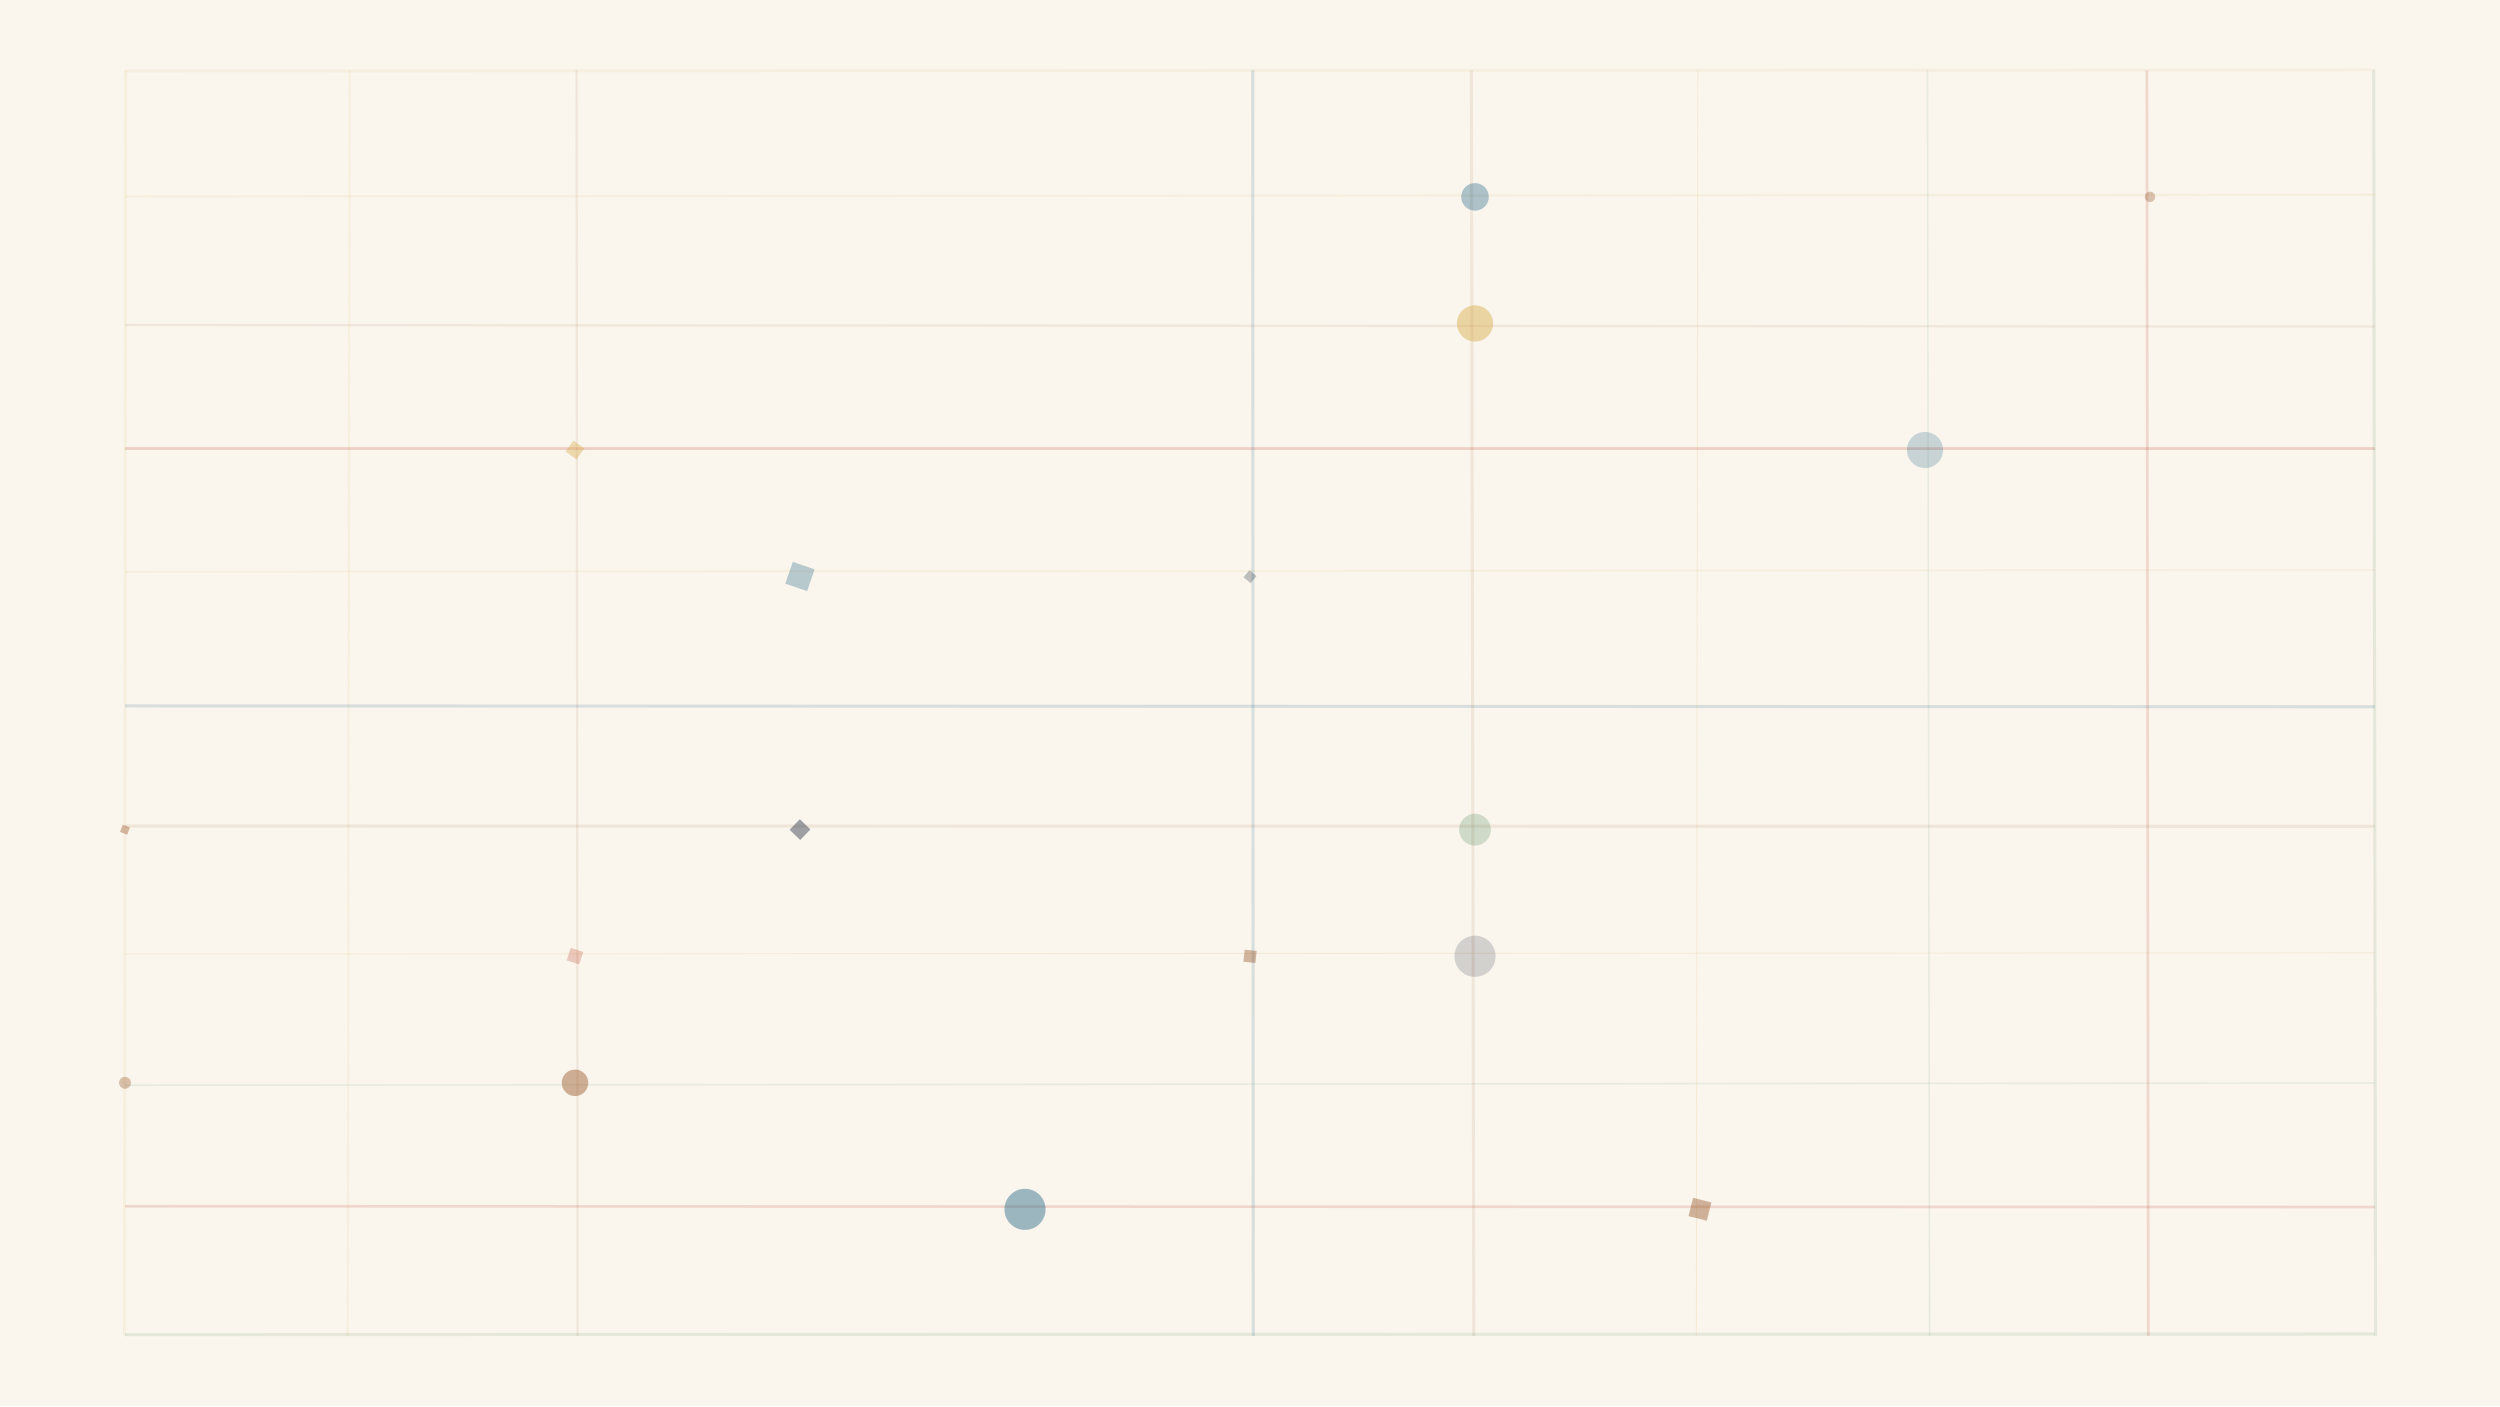
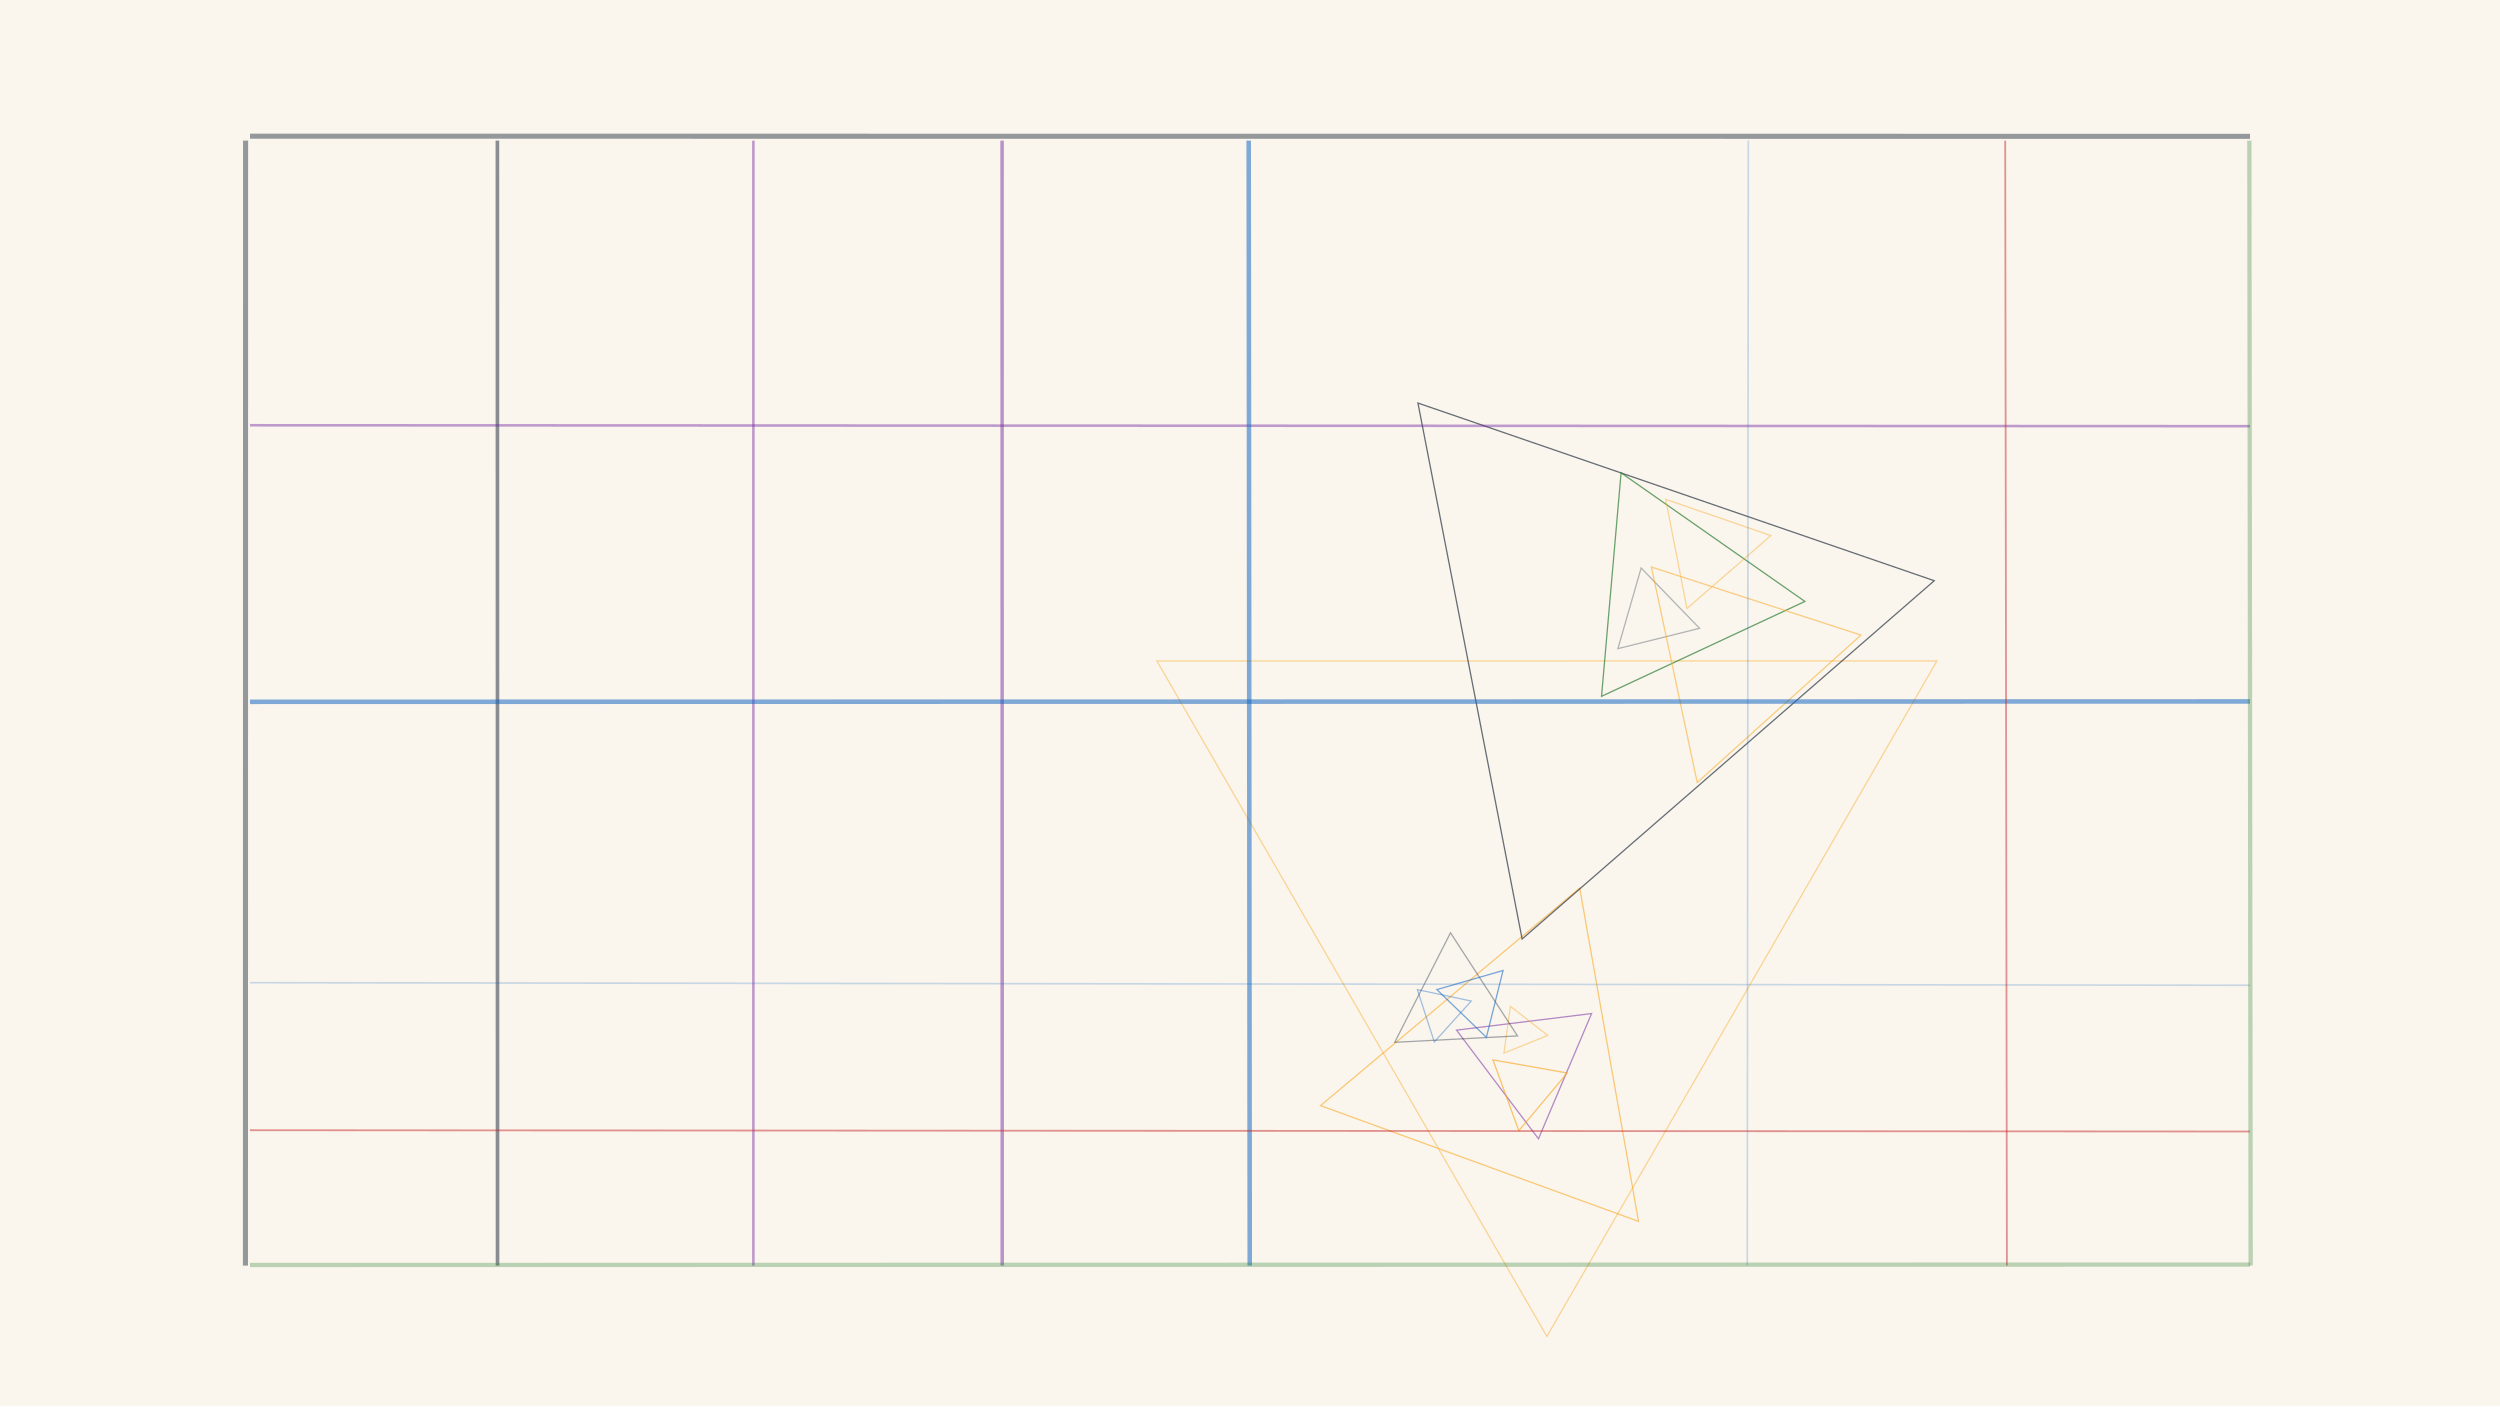
<svg xmlns="http://www.w3.org/2000/svg" viewBox="0 0 1920 1080" width="1920" height="1080">
  <rect width="1920" height="1080" fill="#FAF6EE" />
-   <line x1="96" y1="54.5" x2="1824" y2="53.7" stroke="#D4A843" stroke-width="2.3" opacity="0.09" />
-   <line x1="96.5" y1="54" x2="95.6" y2="1026" stroke="#D4A843" stroke-width="2.3" opacity="0.09" />
-   <line x1="96" y1="150.9" x2="1824" y2="149.5" stroke="#D4A843" stroke-width="1.8" opacity="0.09" />
-   <line x1="268.5" y1="54" x2="267.1" y2="1026" stroke="#D4A843" stroke-width="1.8" opacity="0.09" />
-   <line x1="96" y1="249.6" x2="1824" y2="250.8" stroke="#8B4513" stroke-width="1.8" opacity="0.09" />
-   <line x1="442.8" y1="54" x2="443.6" y2="1026" stroke="#8B4513" stroke-width="1.8" opacity="0.09" />
-   <line x1="96" y1="344.5" x2="1824" y2="344.5" stroke="#B7311A" stroke-width="2.1" opacity="0.20" />
-   <line x1="96" y1="439.1" x2="1824" y2="437.7" stroke="#D4A843" stroke-width="1.6" opacity="0.10" />
-   <line x1="96" y1="542.1" x2="1824" y2="542.8" stroke="#1B5E80" stroke-width="2.4" opacity="0.16" />
-   <line x1="962.1" y1="54" x2="962.5" y2="1026" stroke="#1B5E80" stroke-width="2.4" opacity="0.16" />
-   <line x1="96" y1="634.4" x2="1824" y2="634.6" stroke="#8B4513" stroke-width="2.4" opacity="0.10" />
-   <line x1="1130.0" y1="54" x2="1131.9" y2="1026" stroke="#8B4513" stroke-width="2.4" opacity="0.10" />
-   <line x1="96" y1="732.7" x2="1824" y2="731.8" stroke="#D4A843" stroke-width="0.8" opacity="0.16" />
-   <line x1="1303.9" y1="54" x2="1302.8" y2="1026" stroke="#D4A843" stroke-width="0.8" opacity="0.16" />
-   <line x1="96" y1="833.5" x2="1824" y2="831.7" stroke="#2B7038" stroke-width="1.2" opacity="0.09" />
-   <line x1="1480.3" y1="54" x2="1481.9" y2="1026" stroke="#2B7038" stroke-width="1.2" opacity="0.09" />
-   <line x1="96" y1="926.4" x2="1824" y2="927.0" stroke="#B7311A" stroke-width="2.1" opacity="0.16" />
-   <line x1="1648.8" y1="54" x2="1649.9" y2="1026" stroke="#B7311A" stroke-width="2.1" opacity="0.16" />
-   <line x1="96" y1="1025.0" x2="1824" y2="1024.5" stroke="#2B7038" stroke-width="2.4" opacity="0.11" />
-   <line x1="1823.0" y1="54" x2="1824.4" y2="1026" stroke="#2B7038" stroke-width="2.4" opacity="0.11" />
-   <rect x="93.0" y="634.2" width="6.0" height="6.0" fill="#8B4513" opacity="0.35" transform="rotate(21 96.0 637.2)" />
-   <circle cx="96.0" cy="831.6" r="4.6" fill="#8B4513" opacity="0.31" />
-   <rect x="436.4" y="340.4" width="10.4" height="10.4" fill="#D4A843" opacity="0.38" transform="rotate(36 441.6 345.6)" />
-   <rect x="436.5" y="729.3" width="10.1" height="10.1" fill="#B7311A" opacity="0.24" transform="rotate(18 441.6 734.4)" />
-   <circle cx="441.6" cy="831.6" r="10.2" fill="#8B4513" opacity="0.41" />
-   <rect x="605.5" y="433.9" width="17.7" height="17.7" fill="#1B5E80" opacity="0.30" transform="rotate(19 614.4 442.8)" />
-   <rect x="608.7" y="631.5" width="11.3" height="11.3" fill="#0A1628" opacity="0.39" transform="rotate(44 614.4 637.2)" />
-   <circle cx="787.2" cy="928.8" r="15.8" fill="#1B5E80" opacity="0.42" />
-   <rect x="956.5" y="439.3" width="7.1" height="7.1" fill="#0A1628" opacity="0.25" transform="rotate(40 960.0 442.8)" />
-   <rect x="955.4" y="729.8" width="9.3" height="9.3" fill="#8B4513" opacity="0.37" transform="rotate(6 960.0 734.4)" />
-   <circle cx="1132.8" cy="151.2" r="10.6" fill="#1B5E80" opacity="0.35" />
-   <circle cx="1132.8" cy="248.4" r="13.9" fill="#D4A843" opacity="0.44" />
-   <circle cx="1132.8" cy="637.2" r="12.2" fill="#2B7038" opacity="0.21" />
-   <circle cx="1132.8" cy="734.4" r="15.8" fill="#0A1628" opacity="0.17" />
-   <rect x="1298.3" y="921.5" width="14.5" height="14.5" fill="#8B4513" opacity="0.39" transform="rotate(14 1305.6 928.8)" />
-   <circle cx="1478.4" cy="345.6" r="13.9" fill="#1B5E80" opacity="0.23" />
-   <circle cx="1651.2" cy="151.2" r="4.0" fill="#8B4513" opacity="0.30" />
+   <polygon points="1188.0,334.7 1487.5,853.5 888.5,853.5" fill="none" stroke="#F9A825" stroke-width="1" opacity="0.45" transform="rotate(60 1188.042 680.5724)" />
+   <polygon points="1161.9,673.0 1291.9,898.1 1032.0,898.1" fill="none" stroke="#F9A825" stroke-width="1" opacity="0.60" transform="rotate(20 1161.937 823.0323)" />
+   <polygon points="1174.1,754.4 1226.4,844.9 1121.9,844.9" fill="none" stroke="#6A1B9A" stroke-width="1" opacity="0.50" transform="rotate(173 1174.15 814.7268)" />
+   <polygon points="1172.2,802.1 1201.2,852.2 1143.3,852.2" fill="none" stroke="#F9A825" stroke-width="1" opacity="0.66" transform="rotate(190 1172.223 835.4882)" />
+   <polygon points="1167.8,771.4 1186.0,802.8 1149.7,802.8" fill="none" stroke="#F9A825" stroke-width="1" opacity="0.43" transform="rotate(218 1167.837 792.2971)" />
+   <polygon points="1116.9,716.3 1164.1,798.1 1069.7,798.1" fill="none" stroke="#0A1628" stroke-width="1" opacity="0.36" transform="rotate(117 1116.877 770.8126)" />
+   <polygon points="1133.1,736.8 1159.6,782.6 1106.7,782.6" fill="none" stroke="#1565C0" stroke-width="1" opacity="0.57" transform="rotate(284 1133.129 767.3425)" />
+   <polygon points="1106.7,751.9 1127.8,788.5 1085.5,788.5" fill="none" stroke="#1565C0" stroke-width="1" opacity="0.39" transform="rotate(192 1106.666 776.326)" />
+   <polygon points="1247.8,250.1 1457.5,613.3 1038.2,613.3" fill="none" stroke="#0A1628" stroke-width="1" opacity="0.61" transform="rotate(79 1247.83 492.2176)" />
+   <polygon points="1287.0,353.8 1373.2,503.0 1200.9,503.0" fill="none" stroke="#2E7D32" stroke-width="1" opacity="0.70" transform="rotate(95 1287.036 453.262)" />
+   <polygon points="1311.6,371.4 1354.3,445.4 1268.9,445.4" fill="none" stroke="#F9A825" stroke-width="1" opacity="0.44" transform="rotate(319 1311.596 420.7104)" />
+   <polygon points="1269.4,435.1 1301.7,490.9 1237.1,490.9" fill="none" stroke="#0A1628" stroke-width="1" opacity="0.30" transform="rotate(346 1269.391 472.3158)" />
+   <polygon points="1333.6,410.4 1418.2,556.9 1249.0,556.9" fill="none" stroke="#F9A825" stroke-width="1" opacity="0.55" transform="rotate(78 1333.618 508.0905)" />
+   <line x1="192" y1="104.6" x2="1728" y2="104.7" stroke="#0A1628" stroke-width="3.9" opacity="0.42" />
+   <line x1="188.6" y1="108" x2="188.5" y2="972" stroke="#0A1628" stroke-width="3.9" opacity="0.42" />
+   <line x1="382.0" y1="108" x2="382.1" y2="972" stroke="#0A1628" stroke-width="2.8" opacity="0.47" />
+   <line x1="192" y1="326.6" x2="1728" y2="327.3" stroke="#6A1B9A" stroke-width="2.0" opacity="0.42" />
+   <line x1="578.6" y1="108" x2="578.6" y2="972" stroke="#6A1B9A" stroke-width="2.0" opacity="0.42" />
+   <line x1="769.6" y1="108" x2="769.7" y2="972" stroke="#6A1B9A" stroke-width="2.7" opacity="0.45" />
+   <line x1="192" y1="539.0" x2="1728" y2="538.7" stroke="#1565C0" stroke-width="3.5" opacity="0.54" />
+   <line x1="959.0" y1="108" x2="959.8" y2="972" stroke="#1565C0" stroke-width="3.5" opacity="0.54" />
+   <line x1="192" y1="754.7" x2="1728" y2="756.7" stroke="#1565C0" stroke-width="1.3" opacity="0.22" />
+   <line x1="1342.7" y1="108" x2="1341.9" y2="972" stroke="#1565C0" stroke-width="1.3" opacity="0.22" />
+   <line x1="192" y1="868.0" x2="1728" y2="869.0" stroke="#C62828" stroke-width="1.4" opacity="0.49" />
+   <line x1="1540.0" y1="108" x2="1541.3" y2="972" stroke="#C62828" stroke-width="1.4" opacity="0.49" />
+   <line x1="192" y1="971.5" x2="1728" y2="971.2" stroke="#2E7D32" stroke-width="3.3" opacity="0.31" />
+   <line x1="1727.5" y1="108" x2="1728.5" y2="972" stroke="#2E7D32" stroke-width="3.3" opacity="0.31" />
</svg>
